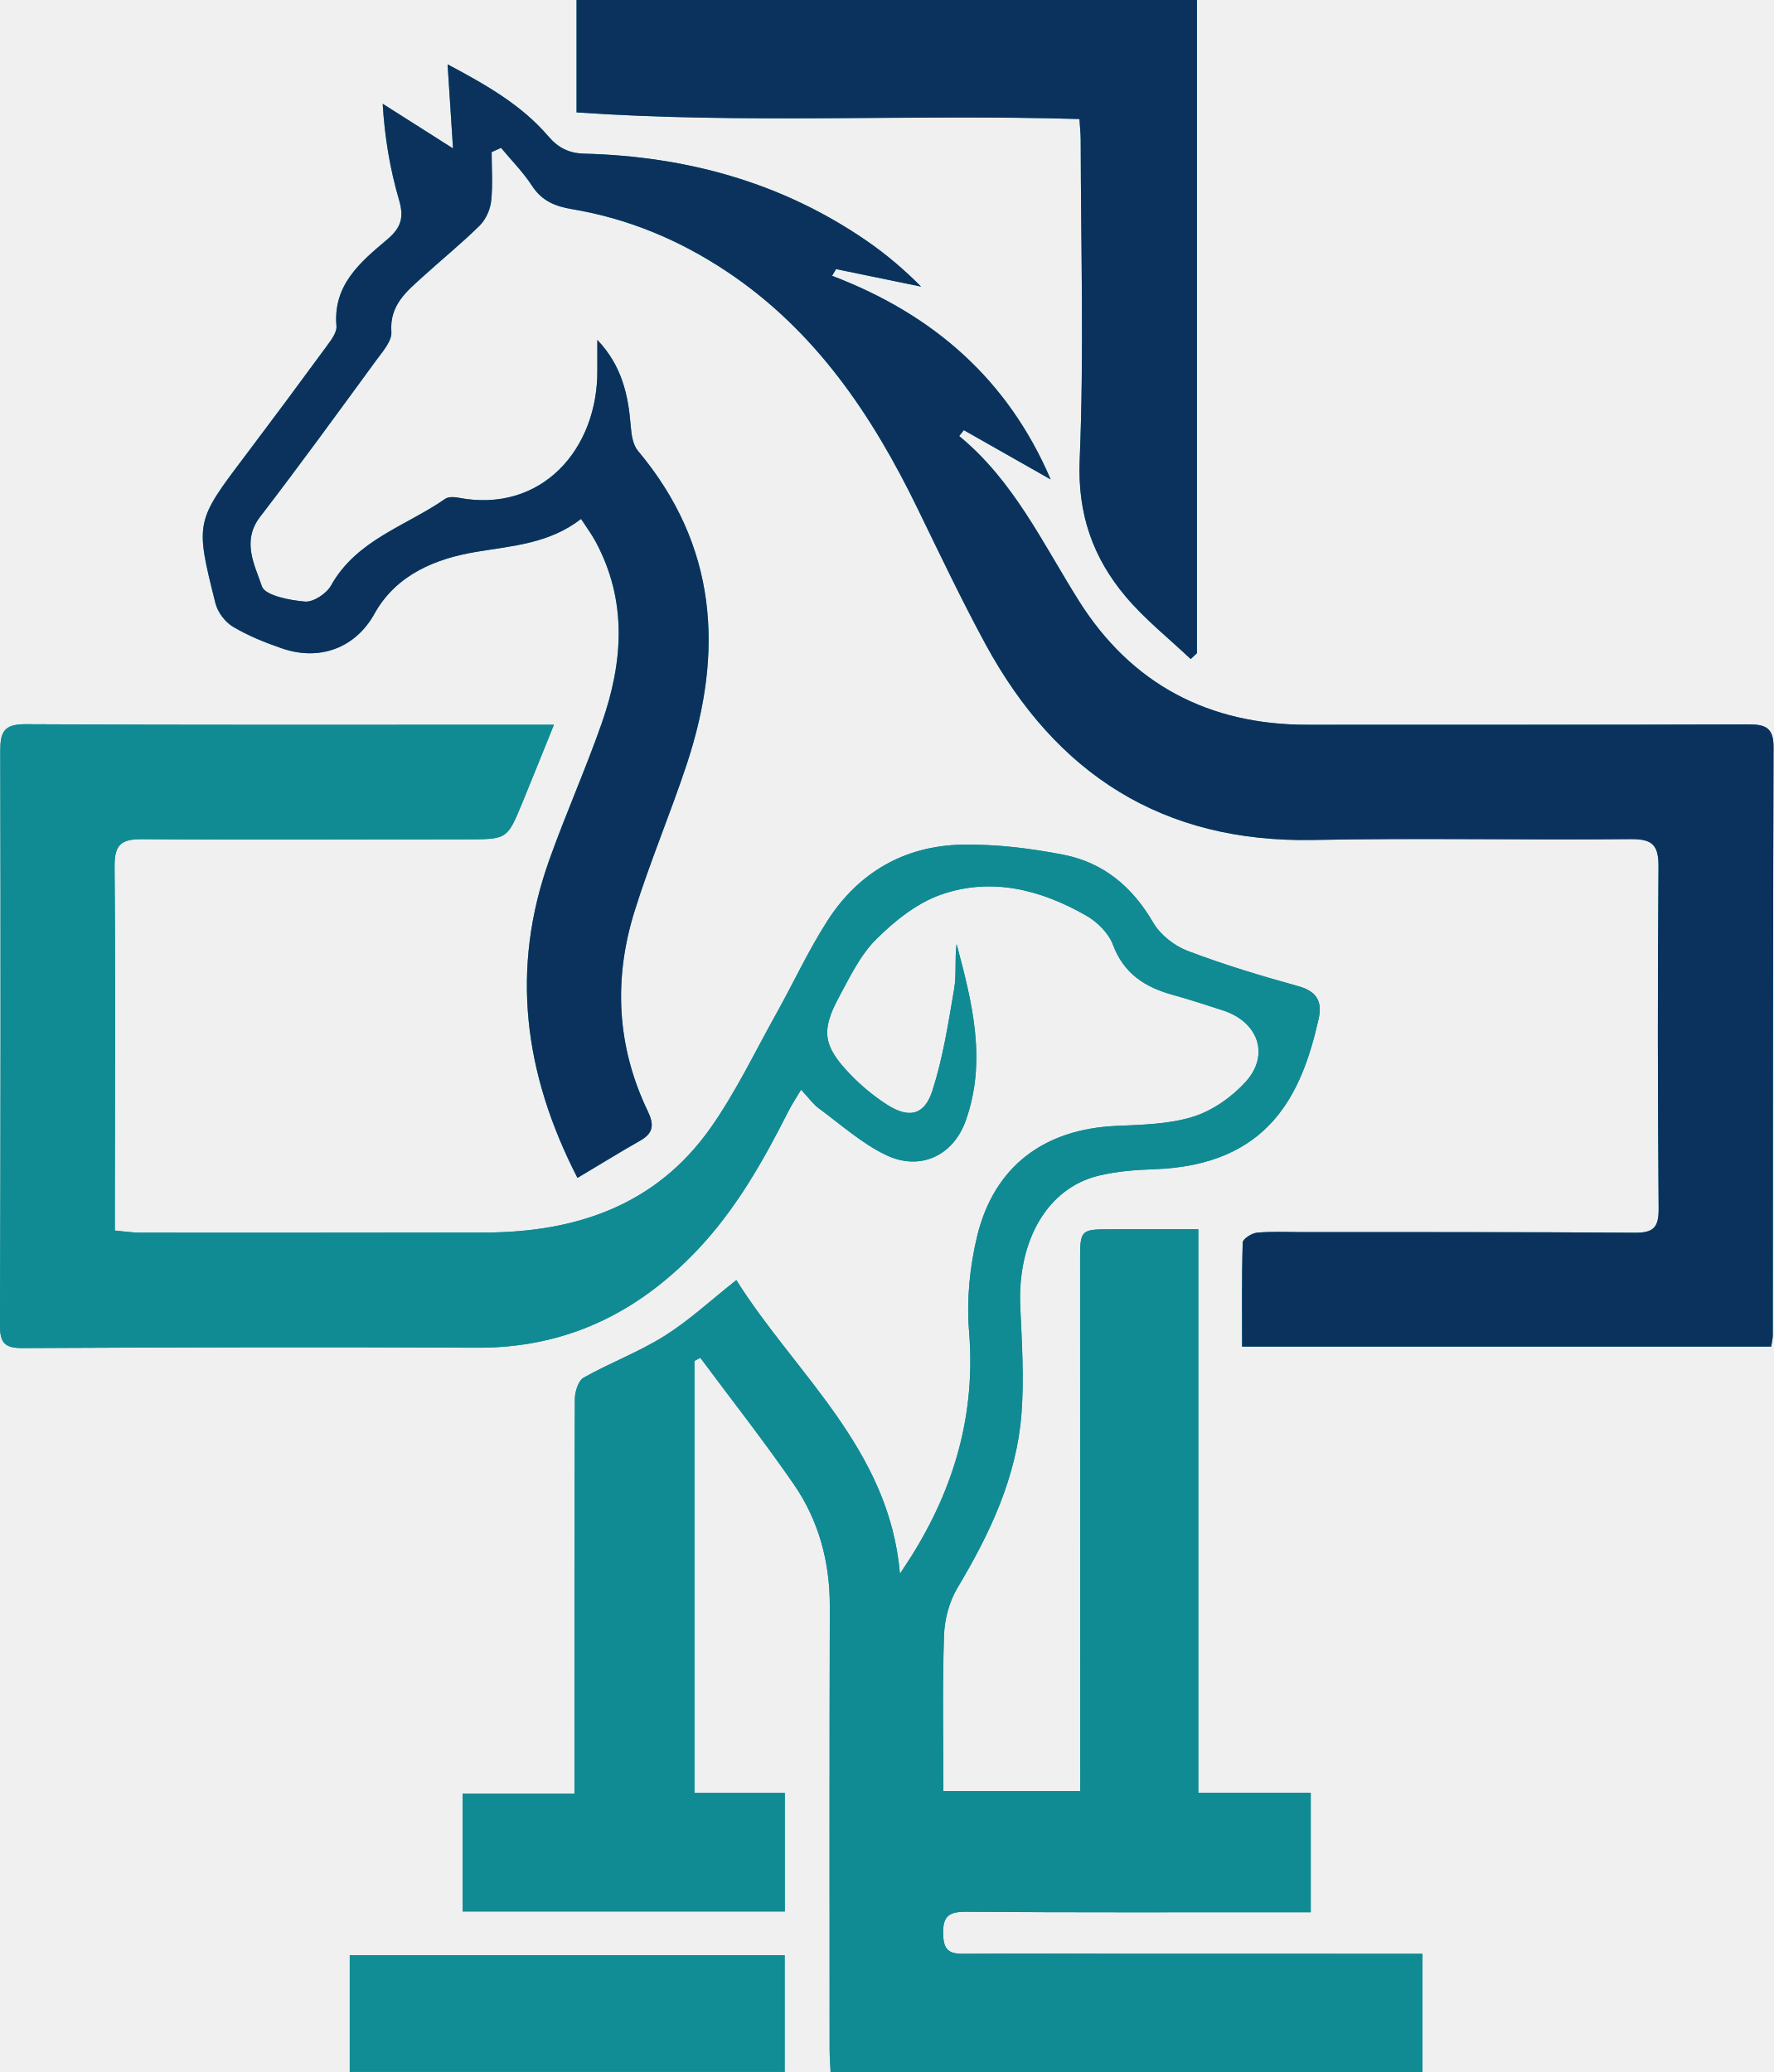
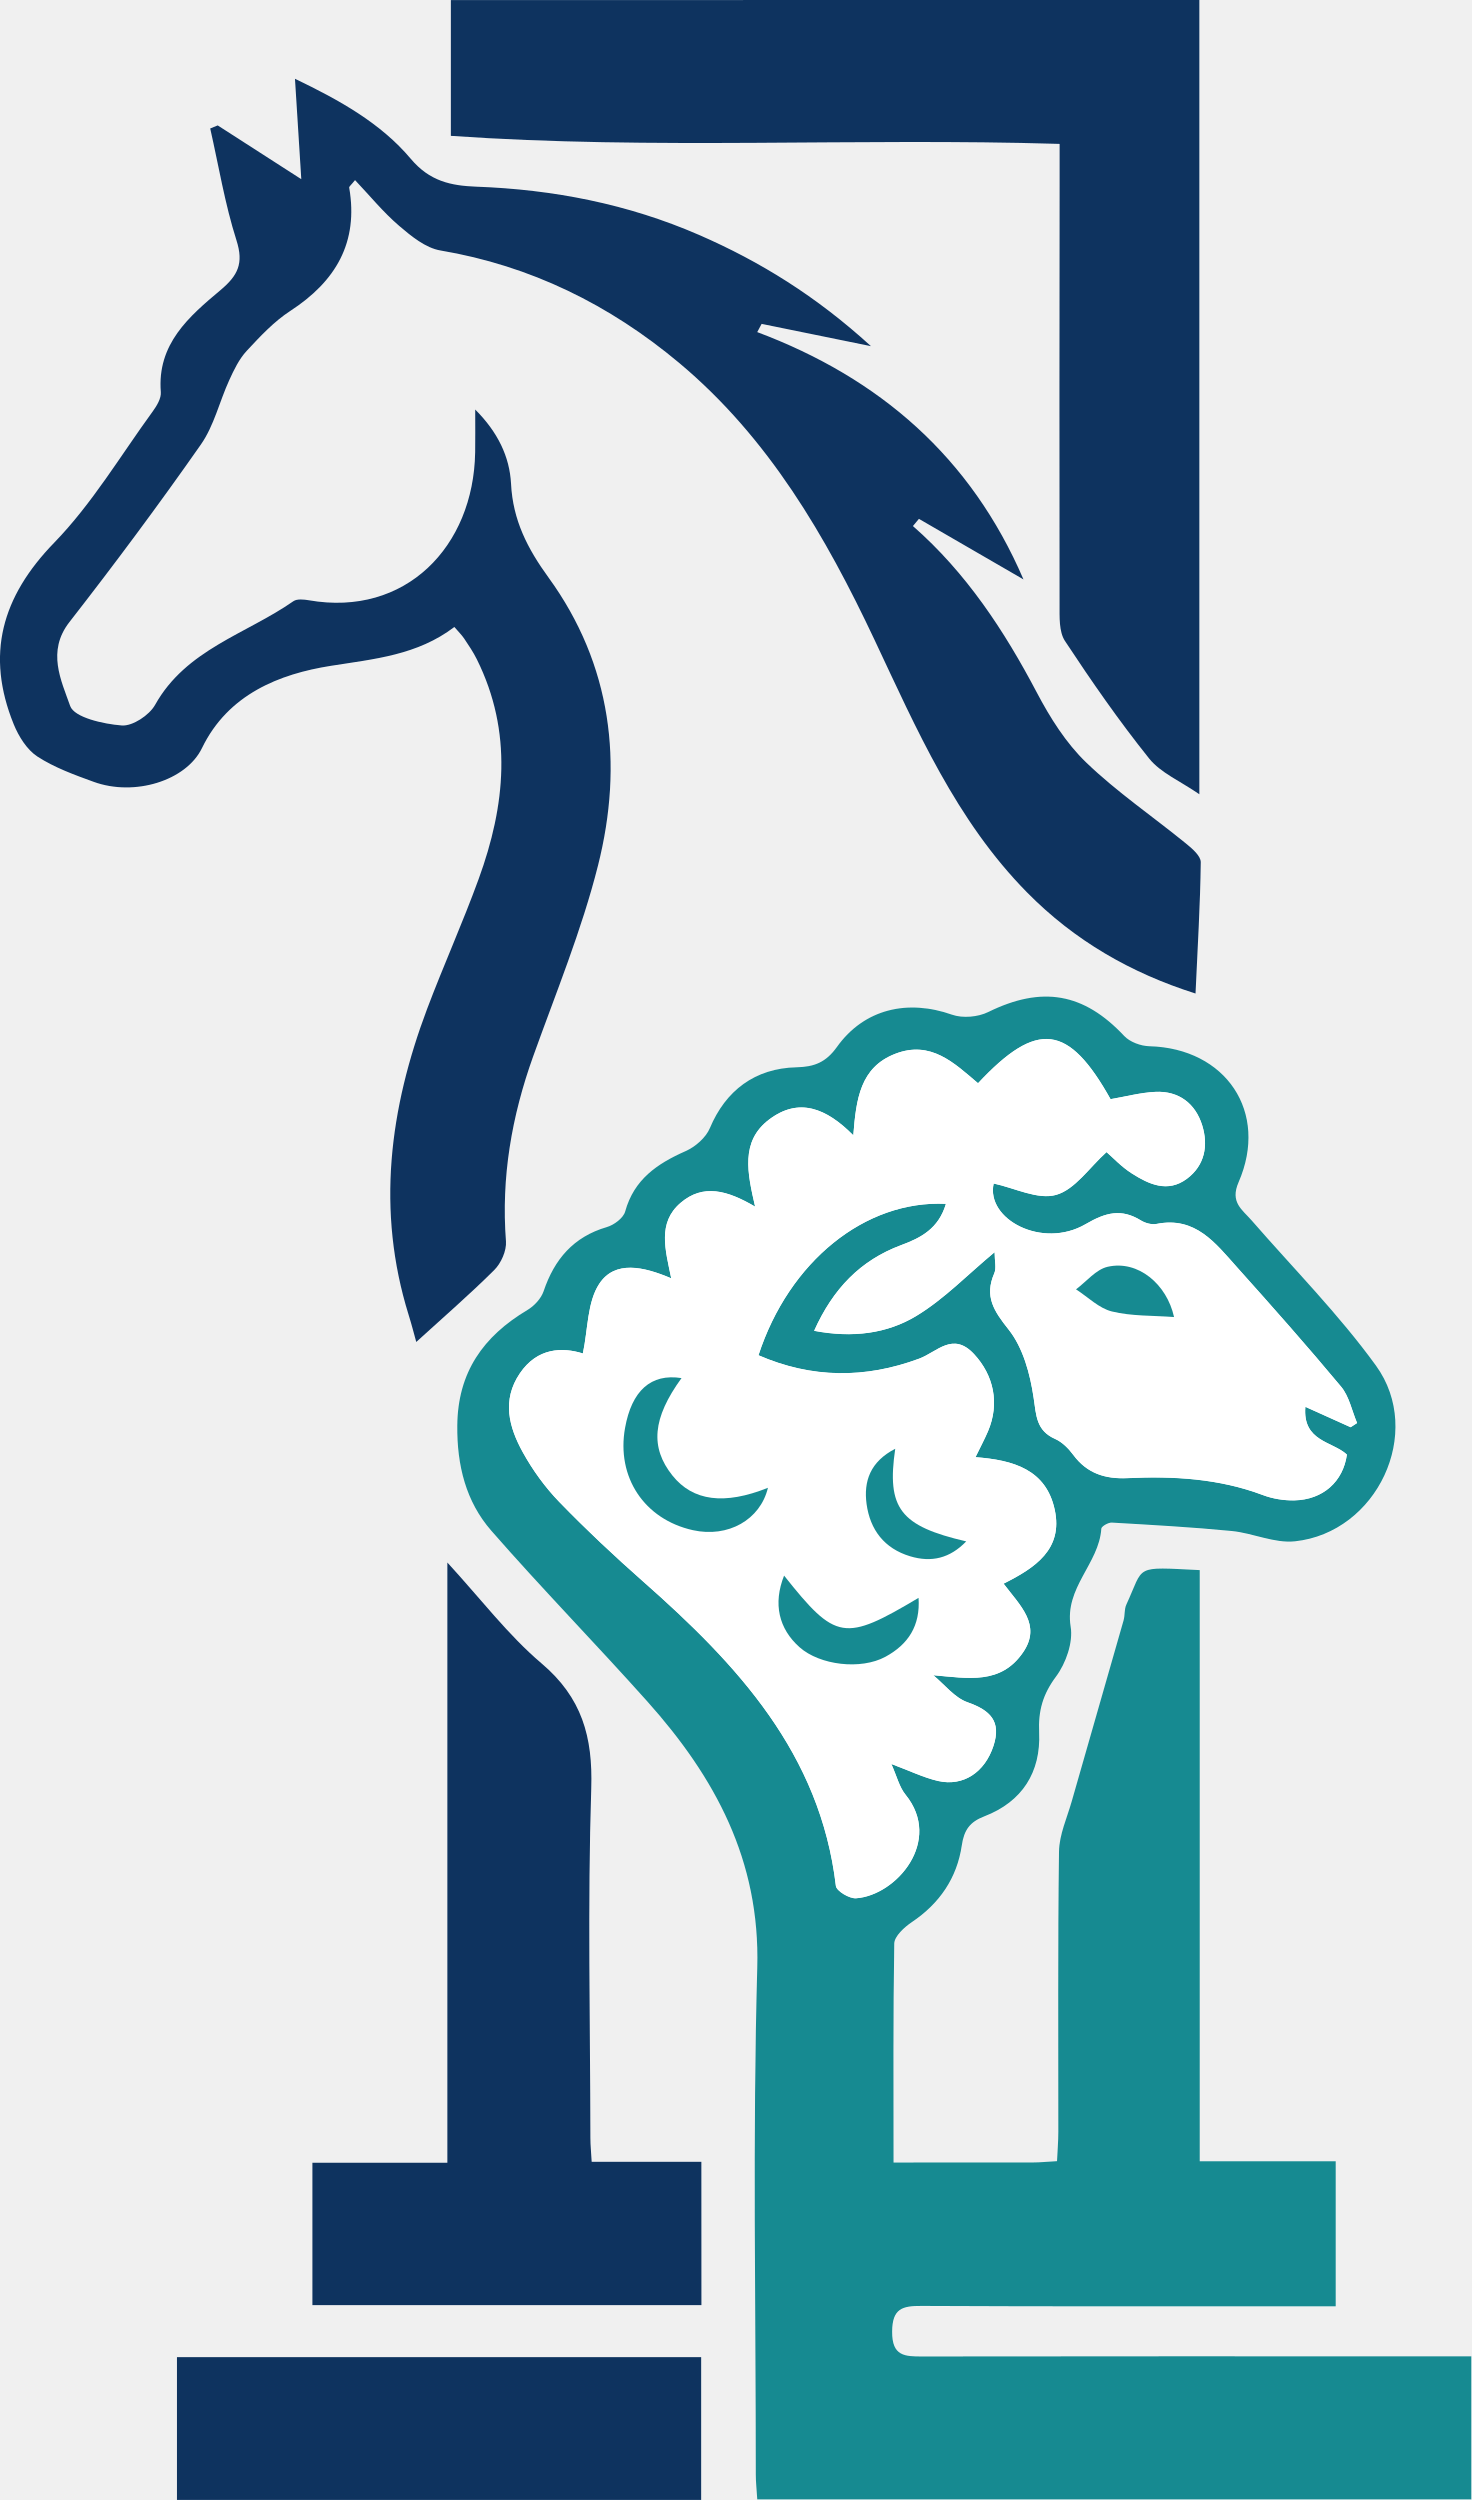
- <svg xmlns="http://www.w3.org/2000/svg" xmlns:xlink="http://www.w3.org/1999/xlink" version="1.1" id="Layer_1" x="0px" y="0px" viewBox="0 0 614.43 717.98" style="enable-background:new 0 0 614.43 717.98;" xml:space="preserve">
+ <svg xmlns="http://www.w3.org/2000/svg" version="1.1" x="0px" y="0px" viewBox="0 0 272.56 463.12" style="enable-background:new 0 0 272.56 463.12;" xml:space="preserve">
  <style type="text/css">
- 	.st0{clip-path:url(#SVGID_00000023258879442818740660000009317628541378417846_);}
- 	.st1{fill:#118D95;}
- 	.st2{fill:#108B93;}
- 	.st3{fill:#0B325D;}
+ 	.st0{fill:#FFFFFF;}
+ 	.st1{fill:#168A91;}
+ 	.st2{fill:#0E335F;}
</style>
-   <g>
-     <defs>
-       <rect id="SVGID_1_" x="-653.75" y="-237.29" width="1920" height="1080" />
-     </defs>
-     <clipPath id="SVGID_00000020358531693907578420000017601119234370833067_">
-       <use xlink:href="#SVGID_1_" style="overflow:visible;" />
-     </clipPath>
-     <g style="clip-path:url(#SVGID_00000020358531693907578420000017601119234370833067_);">
-       <path class="st1" d="M199.02,621.52h-38.75v40.83h111.61v-41.08h-31.31V471.58c0.68-0.37,1.37-0.73,2.05-1.1    c10.83,14.58,22.07,28.88,32.37,43.82c8.67,12.58,12.54,26.91,12.49,42.36c-0.15,51.11-0.08,102.22-0.07,153.33    c0,2.48,0.21,4.97,0.34,7.98H492.8v-40.97c-3.26,0-6.04,0-8.82,0c-29.96,0-59.93,0-89.89-0.01c-20.15-0.01-40.3-0.18-60.44,0.01    c-4.95,0.05-6.72-1.46-6.88-6.55c-0.19-5.92,1.42-8.06,7.75-8.01c37.19,0.29,74.39,0.15,111.58,0.16c2.71,0,5.42,0,8.02,0v-41.37    h-38.96V425.92c-11.01,0-21.04-0.05-31.07,0.02c-9.53,0.07-9.87,0.46-9.87,10.22c0.01,58.6,0.03,117.19,0.05,175.79    c0,2.96,0,5.92,0,8.7h-47.43c0-18.42-0.37-36.19,0.22-53.94c0.18-5.59,1.82-11.75,4.68-16.53c11.25-18.81,20.49-38.35,22.17-60.42    c0.93-12.27,0.11-24.72-0.43-37.06c-0.99-22.86,9.41-40.98,27.03-45.29c6.21-1.52,12.76-2.03,19.18-2.25    c40.1-1.34,51.33-26.08,57.17-52.19c1.33-5.96-0.68-9.49-7.1-11.26c-12.91-3.57-25.78-7.45-38.28-12.21    c-4.61-1.76-9.49-5.56-11.93-9.77c-7.19-12.42-17.26-20.85-31.08-23.55c-11.53-2.25-23.45-3.71-35.16-3.49    c-19.86,0.38-35.83,9.58-46.59,26.31c-6.67,10.37-11.86,21.68-17.89,32.48c-7.41,13.26-14,27.12-22.72,39.47    c-18.91,26.75-46.6,36.09-78.22,36.14c-39.78,0.06-79.56,0.07-119.33,0.05c-2.74,0-5.49-0.45-8.77-0.74c0-3.29,0-5.84,0-8.39    c0.03-39.24,0.26-78.47-0.09-117.71c-0.07-7.58,2.23-9.58,9.61-9.52c37.45,0.3,74.91,0.08,112.36,0.06    c14.03-0.01,14.06,0.02,19.27-12.62c3.57-8.66,7.04-17.37,10.97-27.09c-3.74,0-5.78,0-7.81,0c-58.38,0-116.75,0.16-175.13-0.18    c-7.6-0.04-8.88,2.63-8.86,9.35C0.26,326.64,0.23,392.98,0,459.32c-0.02,6.11,1.73,7.84,7.87,7.81    c52.43-0.26,104.87-0.41,157.3-0.13c30.61,0.16,55.43-11.83,76.19-33.62c13.53-14.2,23.01-31,31.77-48.32    c1.18-2.35,2.67-4.54,4.4-7.46c2.66,2.83,4.16,5.01,6.18,6.49c7.63,5.6,14.87,12.14,23.29,16.17c11.71,5.6,23.2,0.29,27.55-11.89    c7.42-20.77,2.25-41.06-3.14-61.23c-0.7,5.19,0.01,10.47-0.84,15.49c-2.02,11.86-3.87,23.9-7.54,35.3    c-2.77,8.62-8.17,9.72-15.79,4.82c-4.72-3.04-9.15-6.76-13.02-10.83c-9.06-9.53-9.8-14.86-3.59-26.36    c3.79-7.01,7.39-14.6,12.91-20.08c6.37-6.34,14.1-12.54,22.41-15.46c17.55-6.16,34.71-1.73,50.46,7.31    c3.79,2.18,7.68,6.05,9.16,10.03c3.8,10.17,11.3,14.82,20.99,17.46c5.72,1.56,11.34,3.46,16.99,5.26    c12.33,3.92,16.51,15.42,7.97,24.83c-4.78,5.27-11.47,9.97-18.19,12.06c-8.44,2.63-17.78,2.77-26.77,3.19    c-24.88,1.14-42.19,14.02-48.05,38.28c-2.56,10.61-3.67,22.06-2.78,32.9c2.35,28.52-5.05,54.09-20.01,77.95    c-1.28,2.04-2.63,4.03-3.95,6.05c-3.64-43.31-36.33-69.31-56.67-101.77c-8.65,6.83-16.23,13.9-24.85,19.33    c-8.86,5.58-18.88,9.31-28.04,14.47c-1.87,1.06-3.05,4.9-3.06,7.46c-0.18,42.08-0.13,84.15-0.13,126.23    C199.02,614.11,199.02,617.15,199.02,621.52 M200.06,408.16c7.73-4.61,14.7-8.92,21.83-12.97c4.59-2.61,4.69-5.63,2.53-10.13    c-10.79-22.45-11.92-45.82-4.58-69.34c5.37-17.2,12.44-33.87,18.1-50.99c12.88-38.97,10.58-75.71-16.96-108.54    c-1.73-2.06-2.23-5.53-2.46-8.41c-0.85-10.82-3.03-21-11.58-30c0,4.28-0.02,7.3,0,10.33c0.26,27.53-19.37,49.94-48.23,44.34    c-1.43-0.28-3.39-0.35-4.47,0.4c-13.57,9.45-30.68,14.15-39.56,30.04c-1.56,2.8-6.11,5.81-9.01,5.57    c-5.32-0.45-13.87-2.1-14.95-5.3c-2.47-7.35-7.12-15.62-0.61-24.09c13.69-17.8,26.88-35.98,40.13-54.1    c2.25-3.07,5.57-6.78,5.34-9.97c-0.67-9.33,5.31-14.03,11-19.2c6.49-5.91,13.34-11.45,19.57-17.61c2.11-2.08,3.66-5.47,3.99-8.43    c0.62-5.62,0.18-11.36,0.18-17.05c1.09-0.49,2.17-0.98,3.26-1.47c3.62,4.35,7.67,8.42,10.73,13.14c3.43,5.28,8.01,7.12,13.96,8.12    c19.34,3.24,37.08,10.65,53.43,21.53c30.73,20.45,50.4,49.72,66.18,82.18c7.67,15.76,15.19,31.62,23.55,47.02    c24.38,44.92,61.27,68.86,113.55,67.83c36.66-0.72,73.36,0.07,110.03-0.29c7.51-0.07,9.62,2.13,9.56,9.59    c-0.32,39.49-0.27,78.99,0.05,118.48c0.05,6.48-1.77,8.38-8.23,8.33c-38.48-0.29-76.97-0.19-115.46-0.22    c-5.17,0-10.36-0.28-15.48,0.2c-1.8,0.17-4.88,2.16-4.92,3.39c-0.37,12.01-0.22,24.03-0.22,36.09h183.29    c0.22-1.56,0.55-2.79,0.55-4.01c0.06-67.89,0.02-135.78,0.26-203.67c0.03-6.89-2.88-7.95-8.82-7.93    c-50.89,0.18-101.77,0.1-152.66,0.13c-34.21,0.02-61.02-14.07-79.21-42.99c-12.55-19.95-22.58-41.58-41.44-57.05    c0.54-0.68,1.07-1.37,1.61-2.05c9.86,5.6,19.72,11.19,30.08,17.07c-14.84-34.73-40.8-57.26-75.72-70.55    c0.46-0.78,0.91-1.55,1.37-2.33c9.82,2.03,19.64,4.05,29.46,6.07c-5.92-5.96-12.2-11.3-18.96-15.94    c-29.4-20.21-62.36-29.2-97.73-30.13c-5.29-0.14-8.96-1.94-12.49-6.06c-9.27-10.81-21.42-17.74-34.85-24.88    c0.65,10.18,1.21,18.75,1.88,29.14c-9.18-5.83-16.77-10.66-24.37-15.48c0.72,11.78,2.57,22.7,5.66,33.27    c1.79,6.12,0.78,9.66-4.14,13.8c-9.21,7.76-18.79,15.7-17.53,29.96c0.19,2.14-1.74,4.72-3.21,6.72    c-9.31,12.7-18.69,25.34-28.17,37.91c-17.49,23.16-17.64,23.17-10.53,51.47c0.77,3.06,3.34,6.47,6.05,8.08    c5.27,3.14,11.11,5.49,16.94,7.5c13.17,4.55,25.55-0.22,32.06-11.99c7.63-13.78,21.59-19.16,35.12-21.43    c12.77-2.14,25.39-2.86,36.47-11.43c2.01,3.1,3.69,5.35,5.01,7.79c11.12,20.61,9.56,41.83,2.17,62.96    c-5.61,16.05-12.58,31.62-18.27,47.65C176.91,335.65,181.35,371.73,200.06,408.16 M412.51,228.37c0.72-0.68,1.44-1.36,2.16-2.04V0    H199.75v38.95c58.26,4.05,116.12,0.56,174.22,2.3c0.18,2.95,0.44,5.22,0.44,7.48c0.05,36.89,1.17,73.83-0.36,110.66    c-0.78,18.73,4.6,33.94,16.04,47.46C396.74,214.71,404.98,221.24,412.51,228.37 M121.17,717.93h150.67v-40.42H121.17V717.93z" />
-       <path class="st2" d="M199.02,621.52c0-4.37,0-7.41,0-10.46c0-42.08-0.06-84.15,0.13-126.23c0.01-2.56,1.19-6.4,3.06-7.46    c9.16-5.16,19.18-8.89,28.04-14.47c8.62-5.43,16.21-12.5,24.85-19.33c20.34,32.45,53.03,58.45,56.67,101.76    c1.32-2.01,2.67-4.01,3.95-6.05c14.96-23.85,22.36-49.42,20.01-77.95c-0.89-10.85,0.22-22.3,2.78-32.9    c5.86-24.26,23.17-37.14,48.05-38.28c8.99-0.41,18.33-0.56,26.77-3.19c6.72-2.09,13.4-6.79,18.19-12.06    c8.54-9.42,4.36-20.91-7.97-24.83c-5.65-1.8-11.27-3.7-16.99-5.26c-9.7-2.64-17.19-7.29-20.99-17.46    c-1.48-3.98-5.37-7.85-9.16-10.03c-15.75-9.04-32.91-13.47-50.46-7.31c-8.31,2.92-16.04,9.12-22.41,15.46    c-5.52,5.49-9.12,13.07-12.91,20.08c-6.21,11.49-5.47,16.83,3.59,26.36c3.87,4.07,8.3,7.79,13.02,10.83    c7.62,4.9,13.01,3.8,15.79-4.82c3.67-11.4,5.52-23.43,7.54-35.29c0.85-5.02,0.14-10.3,0.84-15.49    c5.39,20.17,10.56,40.46,3.14,61.23c-4.35,12.18-15.84,17.48-27.55,11.89c-8.42-4.02-15.66-10.56-23.29-16.17    c-2.02-1.48-3.52-3.65-6.18-6.49c-1.73,2.92-3.22,5.11-4.4,7.46c-8.75,17.32-18.24,34.11-31.77,48.32    c-20.76,21.79-45.58,33.79-76.19,33.62c-52.43-0.28-104.87-0.13-157.3,0.13c-6.14,0.03-7.89-1.7-7.87-7.81    c0.23-66.34,0.26-132.68,0.09-199.02c-0.02-6.72,1.26-9.39,8.86-9.35c58.37,0.34,116.75,0.18,175.13,0.18c2.03,0,4.07,0,7.81,0    c-3.93,9.71-7.39,18.42-10.97,27.08c-5.22,12.65-5.25,12.62-19.27,12.63c-37.45,0.02-74.91,0.24-112.36-0.06    c-7.38-0.06-9.67,1.94-9.61,9.52c0.35,39.23,0.12,78.47,0.09,117.71c0,2.55,0,5.1,0,8.39c3.28,0.29,6.02,0.74,8.76,0.74    c39.78,0.02,79.56,0.01,119.33-0.05c31.61-0.05,59.31-9.38,78.22-36.14c8.73-12.34,15.31-26.21,22.72-39.47    c6.03-10.79,11.22-22.11,17.89-32.48c10.76-16.73,26.73-25.92,46.59-26.3c11.71-0.22,23.64,1.24,35.16,3.49    c13.82,2.7,23.89,11.13,31.08,23.55c2.44,4.21,7.31,8.02,11.93,9.77c12.51,4.76,25.38,8.64,38.28,12.21    c6.42,1.77,8.43,5.3,7.1,11.26c-5.84,26.11-17.07,50.85-57.17,52.19c-6.42,0.21-12.97,0.73-19.18,2.25    c-17.63,4.31-28.03,22.42-27.03,45.29c0.54,12.35,1.36,24.79,0.42,37.06c-1.68,22.07-10.92,41.61-22.17,60.42    c-2.86,4.77-4.5,10.94-4.68,16.53c-0.58,17.74-0.22,35.52-0.22,53.94h47.43c0-2.79,0-5.74,0-8.7    c-0.02-58.6-0.04-117.2-0.05-175.79c0-9.76,0.34-10.15,9.87-10.22c10.03-0.07,20.07-0.02,31.07-0.02v195.32h38.96v41.37    c-2.6,0-5.31,0-8.02,0c-37.19-0.01-74.39,0.13-111.58-0.16c-6.32-0.05-7.93,2.09-7.74,8.01c0.16,5.09,1.93,6.6,6.88,6.55    c20.15-0.19,40.29-0.02,60.44-0.01c29.96,0.02,59.93,0.01,89.89,0.01c2.78,0,5.56,0,8.82,0v40.97H287.76    c-0.13-3.01-0.34-5.5-0.34-7.98c-0.01-51.11-0.08-102.22,0.07-153.33c0.04-15.45-3.82-29.78-12.49-42.36    c-10.3-14.94-21.54-29.24-32.37-43.82c-0.68,0.37-1.37,0.73-2.05,1.1v149.68h31.31v41.08H160.27v-40.83H199.02z" />
-       <g>
-         <path class="st3" d="M200.06,408.16c-18.71-36.43-23.15-72.52-9.83-109.95c5.7-16.02,12.66-31.6,18.27-47.65     c7.39-21.13,8.95-42.35-2.17-62.96c-1.32-2.44-3-4.69-5.01-7.79c-11.08,8.58-23.7,9.29-36.47,11.44     c-13.53,2.27-27.49,7.65-35.12,21.43c-6.51,11.76-18.89,16.53-32.06,11.98c-5.83-2.01-11.67-4.36-16.95-7.5     c-2.71-1.61-5.28-5.01-6.05-8.08c-7.11-28.31-6.96-28.31,10.53-51.47c9.48-12.57,18.87-25.21,28.17-37.91     c1.47-2,3.4-4.58,3.21-6.72c-1.26-14.26,8.32-22.2,17.53-29.96c4.92-4.14,5.93-7.68,4.14-13.8c-3.09-10.56-4.95-21.48-5.66-33.26     c7.59,4.83,15.19,9.65,24.37,15.48c-0.67-10.39-1.22-18.96-1.88-29.14c13.42,7.14,25.58,14.06,34.85,24.88     c3.53,4.12,7.2,5.92,12.49,6.06c35.36,0.94,68.32,9.92,97.73,30.13c6.76,4.64,13.04,9.98,18.96,15.94     c-9.82-2.02-19.64-4.05-29.46-6.07c-0.46,0.78-0.91,1.55-1.37,2.33c34.92,13.29,60.88,35.82,75.72,70.55     c-10.36-5.88-20.22-11.48-30.08-17.07c-0.54,0.68-1.07,1.37-1.61,2.05c18.86,15.47,28.9,37.1,41.44,57.05     c18.19,28.92,44.99,43.01,79.21,42.99c50.89-0.03,101.77,0.05,152.66-0.13c5.94-0.02,8.85,1.04,8.82,7.93     c-0.25,67.89-0.2,135.78-0.26,203.67c0,1.23-0.33,2.45-0.55,4.01H430.32c0-12.07-0.15-24.09,0.22-36.09     c0.04-1.23,3.11-3.22,4.92-3.39c5.12-0.47,10.32-0.2,15.48-0.2c38.49,0.03,76.97-0.07,115.46,0.22c6.46,0.05,8.28-1.85,8.23-8.33     c-0.32-39.49-0.37-78.99-0.05-118.48c0.06-7.46-2.05-9.66-9.56-9.59c-36.67,0.36-73.37-0.43-110.03,0.29     c-52.27,1.03-89.16-22.91-113.55-67.83c-8.36-15.4-15.88-31.26-23.55-47.02c-15.79-32.46-35.46-61.73-66.18-82.18     c-16.35-10.88-34.09-18.29-53.43-21.53c-5.95-1-10.53-2.84-13.96-8.12c-3.06-4.71-7.12-8.78-10.73-13.14     c-1.09,0.49-2.17,0.98-3.26,1.47c0,5.69,0.44,11.43-0.18,17.05c-0.33,2.96-1.89,6.35-3.99,8.43     c-6.24,6.16-13.08,11.7-19.57,17.61c-5.68,5.17-11.67,9.88-11,19.21c0.23,3.19-3.09,6.9-5.34,9.97     c-13.26,18.12-26.45,36.3-40.13,54.1c-6.51,8.47-1.86,16.74,0.61,24.09c1.08,3.21,9.63,4.85,14.95,5.3     c2.9,0.24,7.44-2.77,9.01-5.57c8.88-15.88,25.99-20.59,39.56-30.04c1.08-0.75,3.03-0.68,4.47-0.4     c28.86,5.6,48.49-16.81,48.23-44.34c-0.03-3.03,0-6.06,0-10.33c8.55,9,10.73,19.18,11.58,30c0.23,2.88,0.73,6.35,2.46,8.41     c27.54,32.82,29.83,69.56,16.96,108.54c-5.66,17.12-12.73,33.79-18.1,50.99c-7.34,23.52-6.21,46.89,4.58,69.34     c2.16,4.5,2.06,7.52-2.53,10.13C214.76,399.24,207.79,403.55,200.06,408.16" />
-       </g>
-       <path class="st3" d="M412.51,228.37c-7.53-7.13-15.77-13.66-22.42-21.53c-11.44-13.52-16.82-28.72-16.04-47.46    c1.54-36.83,0.41-73.77,0.36-110.66c0-2.26-0.26-4.53-0.44-7.48c-58.1-1.74-115.95,1.75-174.22-2.3V0h214.92v226.33    C413.94,227.01,413.23,227.69,412.51,228.37" />
-       <rect x="121.17" y="677.52" class="st1" width="150.67" height="40.42" />
+   <g id="Layer_1">
+     <g>
+       <path class="st0" d="M165.53,400.6c0-13.99-0.1-27.26,0.15-40.53c0.03-1.36,1.86-3.03,3.26-3.97c5.15-3.46,8.36-8.18,9.25-14.2    c0.42-2.87,1.49-4.36,4.17-5.39c7.02-2.7,10.49-8.17,10.16-15.53c-0.18-4.03,0.68-7.07,3.13-10.37c1.83-2.46,3.18-6.33,2.71-9.24    c-1.18-7.24,5.27-11.68,5.68-18.16c0.03-0.43,1.29-1.15,1.95-1.12c7.42,0.43,14.84,0.84,22.23,1.56    c3.93,0.38,7.89,2.31,11.67,1.91c15.23-1.61,24.01-20.15,15.03-32.55c-6.89-9.52-15.26-17.97-23-26.86    c-1.79-2.06-4.08-3.38-2.45-7.12c5.66-12.98-2.36-24.82-16.55-25.19c-1.59-0.04-3.59-0.78-4.64-1.9    c-7.52-8.01-15.26-9.32-25.18-4.44c-1.9,0.93-4.75,1.19-6.71,0.5c-8.24-2.92-16.29-1.09-21.34,5.99c-2.02,2.83-4.2,3.68-7.44,3.75    c-7.78,0.16-13.18,4.34-16.08,11.25c-0.75,1.78-2.71,3.49-4.52,4.29c-5.25,2.32-9.54,5.22-11.18,11.18    c-0.33,1.21-2.06,2.49-3.39,2.88c-6.2,1.8-9.72,5.96-11.72,11.89c-0.46,1.35-1.73,2.72-2.99,3.47c-8.16,4.87-12.91,11.5-13,21.42    c-0.06,7.34,1.58,14.06,6.31,19.48c9.4,10.76,19.41,20.99,28.92,31.65c12.51,14.01,20.89,29.39,20.34,49.29    c-0.86,31.26-0.26,62.57-0.27,93.86c0,1.43,0.16,2.87,0.27,4.64c44.3,0,88.21,0,132.28,0c0-8.87,0-17.43,0-26.5    c-2.24,0-4.2,0-6.16,0c-31.83,0-63.66-0.03-95.49,0.02c-3.31,0.01-5.66-0.04-5.64-4.59c0.03-4.32,1.91-4.79,5.47-4.77    c23.5,0.12,47,0.07,70.49,0.07c2.1,0,4.2,0,6.21,0c0-9.26,0-17.79,0-26.87c-8.5,0-16.57,0-25.19,0c0-36.88,0-73.22,0-109.51    c-12.38-0.6-10.2-0.96-13.6,6.39c-0.4,0.87-0.24,1.97-0.51,2.92c-3.18,11.16-6.41,22.31-9.59,33.47c-0.88,3.1-2.33,6.23-2.37,9.36    c-0.23,17.31-0.11,34.62-0.13,51.92c0,1.76-0.15,3.53-0.24,5.43c-1.82,0.1-3.13,0.24-4.43,0.24    C183.06,400.61,174.74,400.6,165.53,400.6z M40.33,23.23c-0.46,0.19-0.92,0.38-1.37,0.57c1.57,6.93,2.72,13.99,4.87,20.74    c1.36,4.27,0.26,6.5-2.95,9.19c-5.84,4.9-11.79,9.99-11.07,18.91c0.09,1.15-0.74,2.53-1.49,3.56c-5.97,8.2-11.25,17.1-18.25,24.32    c-9.77,10.06-12.73,20.78-7.51,33.65c0.91,2.25,2.43,4.71,4.39,5.98c3.17,2.05,6.86,3.38,10.44,4.69    c7.54,2.74,17.12-0.2,20.05-6.26c4.84-10.01,14.38-13.74,23.84-15.23c8.15-1.29,16.04-1.98,22.91-7.2    c0.78,0.91,1.38,1.48,1.82,2.15c0.83,1.24,1.68,2.49,2.34,3.83c6.69,13.49,5.28,27.12,0.35,40.67c-2.95,8.12-6.52,16.02-9.56,24.1    c-6.97,18.51-9.43,37.34-3.43,56.66c0.6,1.92,1.09,3.86,1.42,5.04c5.04-4.6,9.89-8.79,14.41-13.32c1.27-1.28,2.31-3.59,2.18-5.33    c-0.91-11.84,1.06-23.17,5.05-34.29c4.2-11.72,8.98-23.33,12.01-35.36c4.75-18.85,2.54-37.17-9.16-53.29    c-3.93-5.41-6.62-10.66-6.96-17.4c-0.26-5.03-2.47-9.57-6.64-13.75c0,3.27,0.03,5.6-0.01,7.92    c-0.28,17.52-12.93,30.53-30.78,27.42c-0.94-0.16-2.21-0.31-2.89,0.17c-8.74,6.1-19.88,8.93-25.62,19.2    c-1.07,1.91-4.16,3.97-6.16,3.82c-3.4-0.26-8.82-1.47-9.57-3.61c-1.65-4.73-4.37-10.1-0.14-15.54    c8.38-10.76,16.54-21.72,24.36-32.9c2.44-3.49,3.44-7.96,5.25-11.92c0.87-1.91,1.83-3.91,3.23-5.42c2.48-2.68,5.06-5.44,8.09-7.41    c8.4-5.46,12.64-12.65,10.9-22.83c-0.03-0.19,0.34-0.46,1.08-1.39c2.74,2.89,5.23,5.94,8.16,8.46c2.25,1.92,4.91,4.1,7.66,4.57    c16.73,2.83,31.35,10.06,44.2,20.81c16.59,13.88,27.14,32.06,36.23,51.36c7.78,16.51,15.09,33.4,28.23,46.74    c8.81,8.94,19.26,14.96,31.22,18.74c0.38-8.44,0.87-16.38,0.97-24.32c0.02-1.16-1.6-2.55-2.75-3.48    c-6.15-5.01-12.76-9.5-18.45-14.98c-3.76-3.62-6.71-8.32-9.17-12.98c-6.04-11.47-13.04-22.16-22.95-30.84    c0.37-0.44,0.74-0.89,1.11-1.33c6.33,3.67,12.66,7.33,19.37,11.22c-9.73-22.64-26.59-37.28-49.32-45.82    c0.27-0.51,0.54-1.02,0.81-1.52c6.33,1.29,12.66,2.58,20.26,4.13c-10.14-9.26-20.52-15.69-31.87-20.62    c-13.15-5.72-26.97-8.41-41.24-8.93c-4.75-0.17-8.65-1.02-12.15-5.17c-5.56-6.6-13.16-10.84-21.45-14.82    c0.39,6.26,0.74,11.81,1.17,18.6C49.98,29.44,45.15,26.34,40.33,23.23z M222.18,0c-46.59,0-92.66,0-138.65,0    c0,8.42,0,16.46,0,25.16c37.67,2.61,75.02,0.33,112.77,1.49c0,2.95,0,5.43,0,7.91c-0.02,25.8-0.05,51.6-0.01,77.4    c0,2.29-0.15,5.04,1,6.77c4.91,7.46,10.02,14.82,15.6,21.78c2.14,2.66,5.74,4.16,9.3,6.62C222.18,97.5,222.18,48.99,222.18,0z     M129.94,427.02c0-8.95,0-17.49,0-26.55c-6.95,0-13.52,0-20.32,0c-0.1-1.79-0.24-3.09-0.24-4.38    c-0.03-21.61-0.53-43.24,0.16-64.83c0.3-9.54-1.73-16.78-9.21-23.12c-6.2-5.26-11.22-11.91-17.45-18.69c0,37.47,0,74.09,0,111.19    c-8.64,0-16.72,0-25,0c0,9.04,0,17.58,0,26.38C81.92,427.02,105.67,427.02,129.94,427.02z M32.78,436.66c0,9.07,0,17.63,0,26.45    c32.54,0,64.75,0,97.11,0c0-8.92,0-17.6,0-26.45C97.37,436.66,65.3,436.66,32.78,436.66z" />
+       <path class="st1" d="M165.53,400.6c9.21,0,17.53,0.01,25.85-0.01c1.31,0,2.61-0.14,4.43-0.24c0.09-1.9,0.24-3.66,0.24-5.43    c0.02-17.31-0.11-34.62,0.13-51.92c0.04-3.13,1.49-6.25,2.37-9.36c3.18-11.16,6.41-22.31,9.59-33.47    c0.27-0.95,0.11-2.05,0.51-2.92c3.4-7.35,1.22-6.99,13.6-6.39c0,36.3,0,72.63,0,109.51c8.62,0,16.69,0,25.19,0    c0,9.07,0,17.61,0,26.87c-2.01,0-4.11,0-6.21,0c-23.5,0-47,0.05-70.49-0.07c-3.56-0.02-5.45,0.45-5.47,4.77    c-0.03,4.55,2.33,4.6,5.64,4.59c31.83-0.05,63.66-0.03,95.49-0.02c1.96,0,3.92,0,6.16,0c0,9.07,0,17.63,0,26.5    c-44.07,0-87.98,0-132.28,0c-0.11-1.77-0.27-3.2-0.27-4.64c0-31.29-0.59-62.59,0.27-93.86c0.55-19.9-7.83-35.28-20.34-49.29    c-9.52-10.66-19.52-20.89-28.92-31.65c-4.73-5.41-6.38-12.14-6.31-19.48c0.09-9.91,4.83-16.55,13-21.42    c1.26-0.75,2.53-2.12,2.99-3.47c2-5.92,5.52-10.08,11.72-11.89c1.34-0.39,3.06-1.68,3.39-2.88c1.64-5.95,5.93-8.86,11.18-11.18    c1.82-0.8,3.78-2.51,4.52-4.29c2.91-6.91,8.31-11.08,16.08-11.25c3.25-0.07,5.42-0.92,7.44-3.75c5.05-7.08,13.1-8.9,21.34-5.99    c1.96,0.69,4.82,0.44,6.71-0.5c9.93-4.88,17.67-3.57,25.18,4.44c1.05,1.12,3.06,1.86,4.64,1.9c14.19,0.37,22.21,12.2,16.55,25.19    c-1.63,3.74,0.66,5.06,2.45,7.12c7.74,8.9,16.11,17.35,23,26.86c8.97,12.4,0.2,30.94-15.03,32.55c-3.78,0.4-7.74-1.52-11.67-1.91    c-7.39-0.72-14.82-1.13-22.23-1.56c-0.65-0.04-1.92,0.69-1.95,1.12c-0.41,6.48-6.86,10.92-5.68,18.16    c0.48,2.91-0.88,6.78-2.71,9.24c-2.45,3.29-3.31,6.33-3.13,10.37c0.33,7.36-3.14,12.83-10.16,15.53    c-2.68,1.03-3.75,2.52-4.17,5.39c-0.89,6.02-4.1,10.74-9.25,14.2c-1.39,0.94-3.23,2.61-3.26,3.97    C165.44,373.33,165.53,386.6,165.53,400.6z M175.23,223.01c-1.36,4.6-4.63,6.3-8.32,7.67c-7.51,2.8-12.59,8.05-16.09,15.86    c7.14,1.36,13.5,0.51,18.9-2.74c5.19-3.13,9.52-7.67,14.53-11.83c0,1.65,0.36,2.95-0.06,3.91c-1.86,4.28-0.11,6.95,2.65,10.42    c2.68,3.37,4,8.25,4.64,12.66c0.49,3.32,0.48,6.07,4,7.62c1.3,0.58,2.47,1.77,3.34,2.94c2.54,3.44,5.91,4.5,10.03,4.31    c8.52-0.4,16.95,0.07,25.08,3.13c1.82,0.69,3.9,1.03,5.84,0.99c5.33-0.12,9.04-3.49,9.74-8.48c-2.68-2.49-8.24-2.4-7.7-8.85    c3.19,1.43,5.79,2.6,8.39,3.78c0.4-0.26,0.79-0.52,1.19-0.78c-0.96-2.27-1.46-4.92-2.96-6.73c-6.27-7.53-12.78-14.87-19.32-22.17    c-3.95-4.41-7.66-9.41-14.85-7.98c-0.9,0.18-2.09-0.14-2.89-0.63c-3.65-2.25-6.51-1.52-10.28,0.68    c-8.01,4.66-18.5-0.92-17.02-7.54c3.91,0.84,8.18,3.06,11.56,2.11c3.51-0.99,6.15-5.05,9.35-7.93c1.14,0.98,2.75,2.73,4.69,3.96    c3.15,2,6.62,3.64,10.19,0.99c3.36-2.5,3.99-6.21,2.84-9.9c-1.24-4-4.28-6.41-8.65-6.2c-2.76,0.13-5.5,0.87-8.33,1.35    c-7.77-13.9-13.56-14.7-24.55-2.95c-4.39-3.72-8.74-8.01-15.34-5.45c-6.46,2.5-7.24,8.33-7.76,15.1    c-5.02-5.08-10.13-7.09-15.63-2.9c-5.3,4.04-3.99,9.88-2.56,16.11c-5.16-3.03-9.64-4.28-13.82-0.69    c-4.31,3.71-2.81,8.67-1.72,13.97c-5.12-2.18-10.43-3.39-13.33,1.01c-2.24,3.4-2.08,8.38-3.04,12.91    c-3.82-1.2-8.44-1.08-11.67,3.68c-3.37,4.97-2.02,9.97,0.54,14.61c1.83,3.31,4.13,6.49,6.76,9.21    c4.98,5.13,10.21,10.04,15.57,14.77c17.39,15.33,32.78,31.84,35.67,56.36c0.11,0.94,2.5,2.38,3.74,2.29    c7.48-0.54,16.1-10.65,9.16-19.19c-1.15-1.41-1.59-3.39-2.63-5.69c3.47,1.29,5.99,2.54,8.66,3.15c4.67,1.07,8.67-1.61,10.27-6.52    c1.47-4.51-0.58-6.57-4.8-8.05c-2.41-0.84-4.26-3.29-6.36-5.02c6.47,0.56,12.52,1.8,16.66-4.27c3.43-5.05-0.57-8.62-3.64-12.69    c5.87-2.93,11.04-6.37,9.49-13.65c-1.59-7.5-7.67-9.25-14.69-9.78c0.91-1.88,1.69-3.31,2.32-4.8c2.2-5.16,1.06-10.37-2.58-14.29    c-3.92-4.23-6.84-0.4-10.17,0.84c-10.02,3.72-19.9,3.67-29.77-0.63C146.16,233.69,160.27,222.28,175.23,223.01z" />
+       <path class="st2" d="M40.33,23.23c4.82,3.1,9.65,6.21,15.48,9.96c-0.43-6.79-0.77-12.33-1.17-18.6    c8.29,3.98,15.89,8.22,21.45,14.82c3.49,4.15,7.4,4.99,12.15,5.17c14.27,0.52,28.09,3.21,41.24,8.93    c11.35,4.94,21.73,11.36,31.87,20.62c-7.6-1.55-13.93-2.84-20.26-4.13c-0.27,0.51-0.54,1.02-0.81,1.52    c22.73,8.54,39.59,23.18,49.32,45.82c-6.71-3.89-13.04-7.55-19.37-11.22c-0.37,0.44-0.74,0.89-1.11,1.33    c9.9,8.68,16.91,19.37,22.95,30.84c2.46,4.67,5.41,9.37,9.17,12.98c5.69,5.47,12.3,9.97,18.45,14.98    c1.15,0.93,2.77,2.32,2.75,3.48c-0.1,7.94-0.59,15.87-0.97,24.32c-11.96-3.78-22.42-9.8-31.22-18.74    c-13.15-13.34-20.45-30.23-28.23-46.74c-9.09-19.3-19.64-37.48-36.23-51.36c-12.85-10.75-27.47-17.98-44.2-20.81    c-2.75-0.46-5.42-2.65-7.66-4.57c-2.94-2.52-5.42-5.57-8.16-8.46c-0.74,0.93-1.12,1.19-1.08,1.39c1.75,10.18-2.5,17.36-10.9,22.83    c-3.03,1.97-5.6,4.73-8.09,7.41c-1.4,1.51-2.36,3.51-3.23,5.42c-1.81,3.95-2.81,8.43-5.25,11.92    c-7.82,11.18-15.97,22.13-24.36,32.9c-4.23,5.43-1.52,10.81,0.14,15.54c0.75,2.14,6.17,3.35,9.57,3.61    c1.99,0.15,5.09-1.9,6.16-3.82c5.74-10.28,16.88-13.1,25.62-19.2c0.68-0.47,1.95-0.33,2.89-0.17c17.85,3.11,30.5-9.9,30.78-27.42    c0.04-2.32,0.01-4.65,0.01-7.92c4.17,4.17,6.38,8.72,6.64,13.75c0.34,6.74,3.03,11.99,6.96,17.4    c11.69,16.11,13.9,34.44,9.16,53.29c-3.03,12.03-7.81,23.64-12.01,35.36c-3.99,11.12-5.96,22.44-5.05,34.29    c0.13,1.74-0.9,4.06-2.18,5.33C87,239.81,82.15,244,77.11,248.6c-0.33-1.18-0.82-3.12-1.42-5.04c-6-19.32-3.54-38.15,3.43-56.66    c3.05-8.09,6.61-15.98,9.56-24.1c4.93-13.55,6.35-27.18-0.35-40.67c-0.66-1.33-1.51-2.59-2.34-3.83    c-0.45-0.67-1.04-1.24-1.82-2.15c-6.86,5.22-14.75,5.91-22.91,7.2c-9.46,1.5-19,5.23-23.84,15.23c-2.93,6.06-12.51,9-20.05,6.26    c-3.59-1.3-7.28-2.64-10.44-4.69c-1.95-1.27-3.47-3.73-4.39-5.98c-5.22-12.87-2.26-23.59,7.51-33.65    c7.01-7.22,12.28-16.12,18.25-24.32c0.75-1.03,1.58-2.41,1.49-3.56c-0.72-8.93,5.24-14.02,11.07-18.91    c3.21-2.7,4.31-4.92,2.95-9.19c-2.15-6.75-3.3-13.81-4.87-20.74C39.41,23.62,39.87,23.42,40.33,23.23z" />
+       <path class="st2" d="M222.18,0c0,48.99,0,97.5,0,147.14c-3.56-2.46-7.16-3.96-9.3-6.62c-5.58-6.96-10.69-14.33-15.6-21.78    c-1.14-1.74-0.99-4.49-1-6.77c-0.05-25.8-0.01-51.6,0.01-77.4c0-2.48,0-4.96,0-7.91c-37.75-1.16-75.1,1.13-112.77-1.49    c0-8.7,0-16.74,0-25.16C129.52,0,175.59,0,222.18,0z" />
+       <path class="st2" d="M129.94,427.02c-24.26,0-48.02,0-72.07,0c0-8.8,0-17.34,0-26.38c8.28,0,16.36,0,25,0    c0-37.11,0-73.72,0-111.19c6.23,6.78,11.25,13.43,17.45,18.69c7.48,6.34,9.51,13.58,9.21,23.12c-0.69,21.59-0.19,43.22-0.16,64.83    c0,1.29,0.14,2.59,0.24,4.38c6.79,0,13.37,0,20.32,0C129.94,409.52,129.94,418.07,129.94,427.02z" />
+       <path class="st2" d="M32.78,436.66c32.52,0,64.59,0,97.11,0c0,8.85,0,17.53,0,26.45c-32.37,0-64.58,0-97.11,0    C32.78,454.29,32.78,445.73,32.78,436.66z" />
+       <path class="st0" d="M175.23,223.01c-14.96-0.73-29.07,10.68-34.72,28.04c9.87,4.29,19.75,4.35,29.77,0.63    c3.33-1.24,6.24-5.06,10.17-0.84c3.63,3.91,4.78,9.13,2.58,14.29c-0.64,1.49-1.41,2.92-2.32,4.8c7.02,0.54,13.1,2.28,14.69,9.78    c1.54,7.28-3.63,10.72-9.49,13.65c3.08,4.07,7.08,7.64,3.64,12.69c-4.13,6.08-10.19,4.83-16.66,4.27c2.1,1.73,3.95,4.18,6.36,5.02    c4.22,1.48,6.27,3.54,4.8,8.05c-1.6,4.91-5.6,7.59-10.27,6.52c-2.67-0.61-5.19-1.86-8.66-3.15c1.03,2.31,1.48,4.28,2.63,5.69    c6.95,8.54-1.67,18.65-9.16,19.19c-1.24,0.09-3.63-1.35-3.74-2.29c-2.88-24.52-18.28-41.03-35.67-56.36    c-5.36-4.73-10.6-9.63-15.57-14.77c-2.63-2.71-4.93-5.9-6.76-9.21c-2.57-4.64-3.92-9.64-0.54-14.61    c3.23-4.76,7.85-4.88,11.67-3.68c0.96-4.53,0.8-9.51,3.04-12.91c2.9-4.4,8.21-3.19,13.33-1.01c-1.08-5.3-2.59-10.27,1.72-13.97    c4.18-3.59,8.66-2.34,13.82,0.69c-1.43-6.23-2.74-12.07,2.56-16.11c5.51-4.19,10.61-2.17,15.63,2.9c0.52-6.76,1.3-12.59,7.76-15.1    c6.6-2.56,10.96,1.73,15.34,5.45c10.98-11.75,16.77-10.95,24.55,2.95c2.83-0.48,5.57-1.23,8.33-1.35c4.37-0.2,7.41,2.21,8.65,6.2    c1.14,3.69,0.51,7.4-2.84,9.9c-3.57,2.65-7.04,1.01-10.19-0.99c-1.94-1.23-3.55-2.98-4.69-3.96c-3.2,2.88-5.84,6.94-9.35,7.93    c-3.37,0.95-7.65-1.27-11.56-2.11c-1.48,6.63,9.01,12.21,17.02,7.54c3.77-2.2,6.63-2.93,10.28-0.68c0.8,0.49,1.99,0.81,2.89,0.63    c7.19-1.43,10.9,3.57,14.85,7.98c6.54,7.3,13.05,14.64,19.32,22.17c1.51,1.81,2,4.46,2.96,6.73c-0.4,0.26-0.79,0.52-1.19,0.78    c-2.6-1.17-5.21-2.34-8.39-3.78c-0.54,6.46,5.01,6.37,7.69,8.85c-0.7,4.99-4.4,8.36-9.74,8.48c-1.95,0.04-4.02-0.3-5.84-0.99    c-8.13-3.06-16.55-3.53-25.08-3.13c-4.12,0.19-7.49-0.87-10.03-4.31c-0.87-1.18-2.04-2.37-3.34-2.94c-3.52-1.56-3.51-4.31-4-7.62    c-0.65-4.4-1.96-9.29-4.64-12.66c-2.76-3.47-4.51-6.14-2.65-10.42c0.42-0.96,0.06-2.26,0.06-3.91c-5.01,4.16-9.34,8.7-14.53,11.83    c-5.4,3.26-11.76,4.1-18.9,2.74c3.5-7.81,8.59-13.06,16.09-15.86C170.6,229.31,173.87,227.61,175.23,223.01z M126.25,255.29    c-5.7-0.9-9.23,2.37-10.46,9.22c-1.63,9.11,3.55,16.93,12.56,18.94c6.51,1.45,12.49-1.92,13.91-7.85    c-8.07,3.24-13.9,2.49-17.7-2.28C120.42,268.14,120.84,262.76,126.25,255.29z M145.25,291.88c-2.07,5.22-0.99,9.83,2.86,13.26    c3.75,3.34,11.36,4.25,15.92,1.77c4.21-2.29,6.48-5.72,6.13-10.91C156.39,304.19,154.84,303.94,145.25,291.88z M165.84,268.38    c-4.65,2.4-5.87,6.03-5.31,10.22c0.65,4.78,3.27,8.25,8.08,9.7c3.93,1.18,7.34,0.39,10.38-2.76    C166.77,282.71,164.23,279.45,165.84,268.38z M217.49,243.98c-1.33-6.07-6.66-10.61-12.3-9.32c-2.16,0.49-3.92,2.74-5.86,4.18    c2.21,1.42,4.25,3.52,6.66,4.1C209.64,243.84,213.54,243.68,217.49,243.98z" />
+       <path class="st1" d="M126.25,255.29c-5.41,7.46-5.83,12.84-1.69,18.04c3.8,4.76,9.63,5.51,17.7,2.28    c-1.42,5.93-7.39,9.3-13.91,7.85c-9.01-2.01-14.19-9.83-12.56-18.94C117.02,257.66,120.55,254.39,126.25,255.29z" />
+       <path class="st1" d="M145.25,291.88c9.59,12.06,11.15,12.31,24.91,4.12c0.35,5.18-1.92,8.62-6.13,10.91    c-4.56,2.48-12.17,1.57-15.92-1.77C144.26,301.71,143.18,297.09,145.25,291.88z" />
+       <path class="st1" d="M165.84,268.38c-1.62,11.07,0.92,14.32,13.15,17.16c-3.04,3.15-6.45,3.94-10.38,2.76    c-4.81-1.45-7.43-4.92-8.08-9.7C159.97,274.41,161.19,270.78,165.84,268.38z" />
+       <path class="st1" d="M217.49,243.98c-3.95-0.3-7.85-0.14-11.5-1.03c-2.41-0.59-4.45-2.68-6.66-4.1c1.94-1.45,3.7-3.69,5.86-4.18    C210.83,233.38,216.16,237.91,217.49,243.98z" />
    </g>
  </g>
+   <g id="Layer_2">
+ </g>
</svg>
